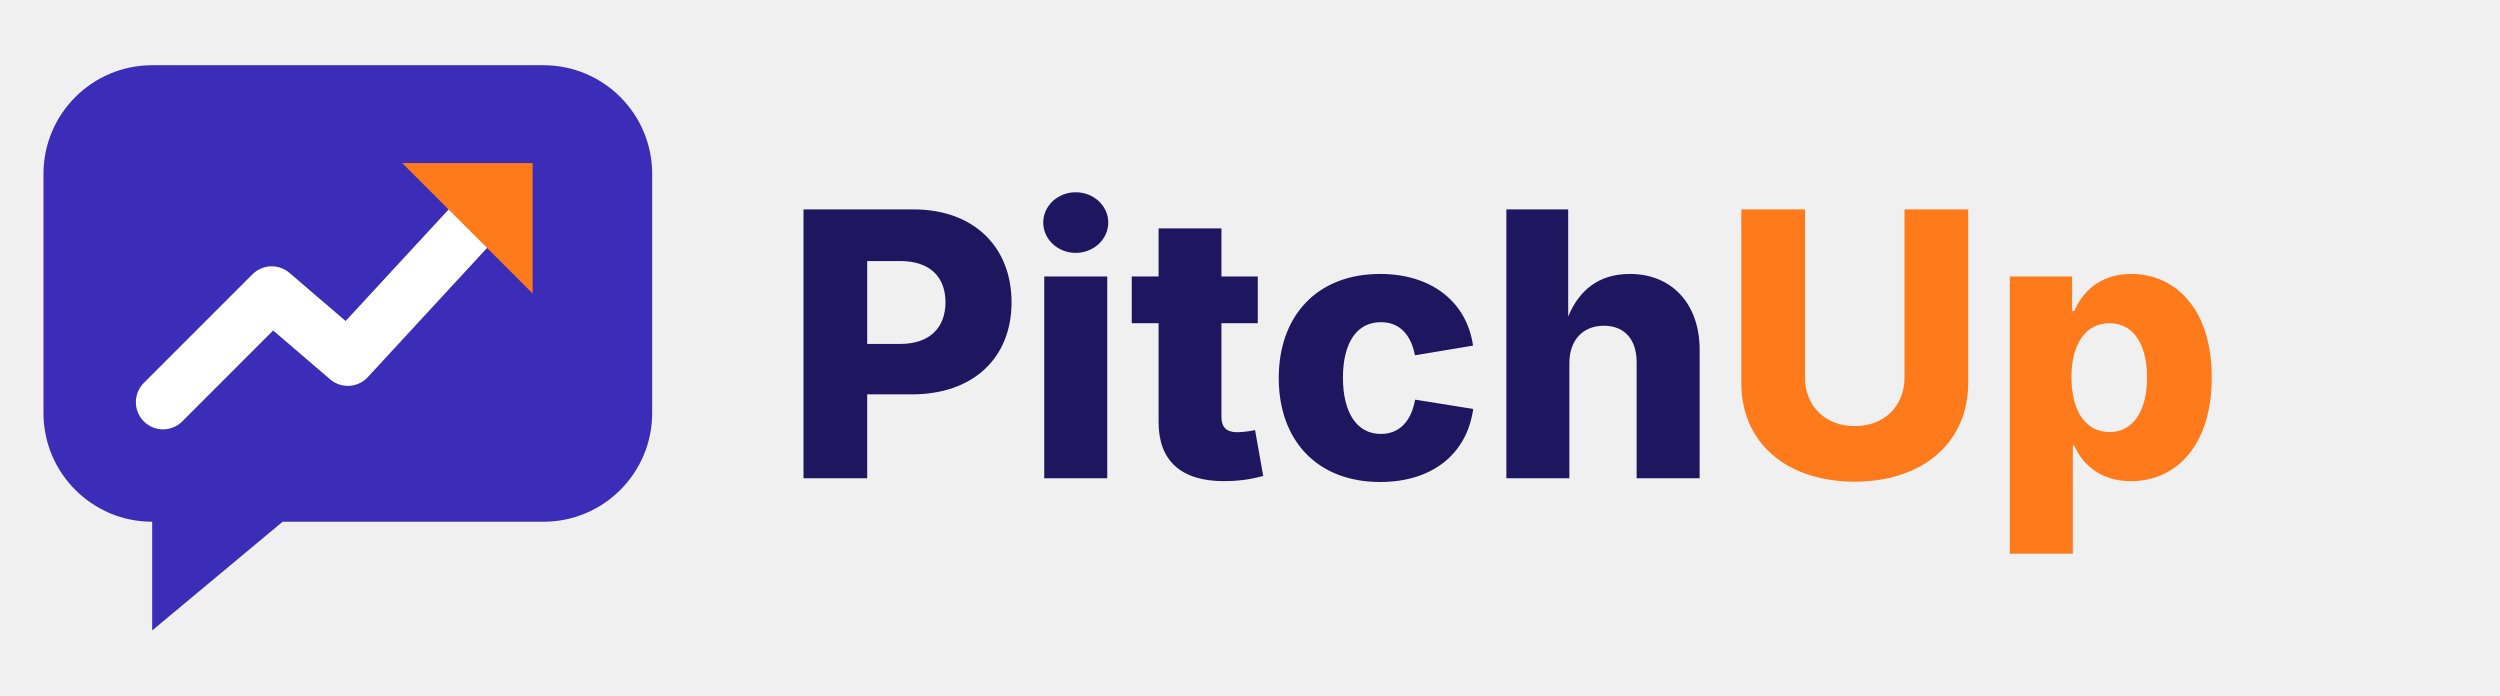
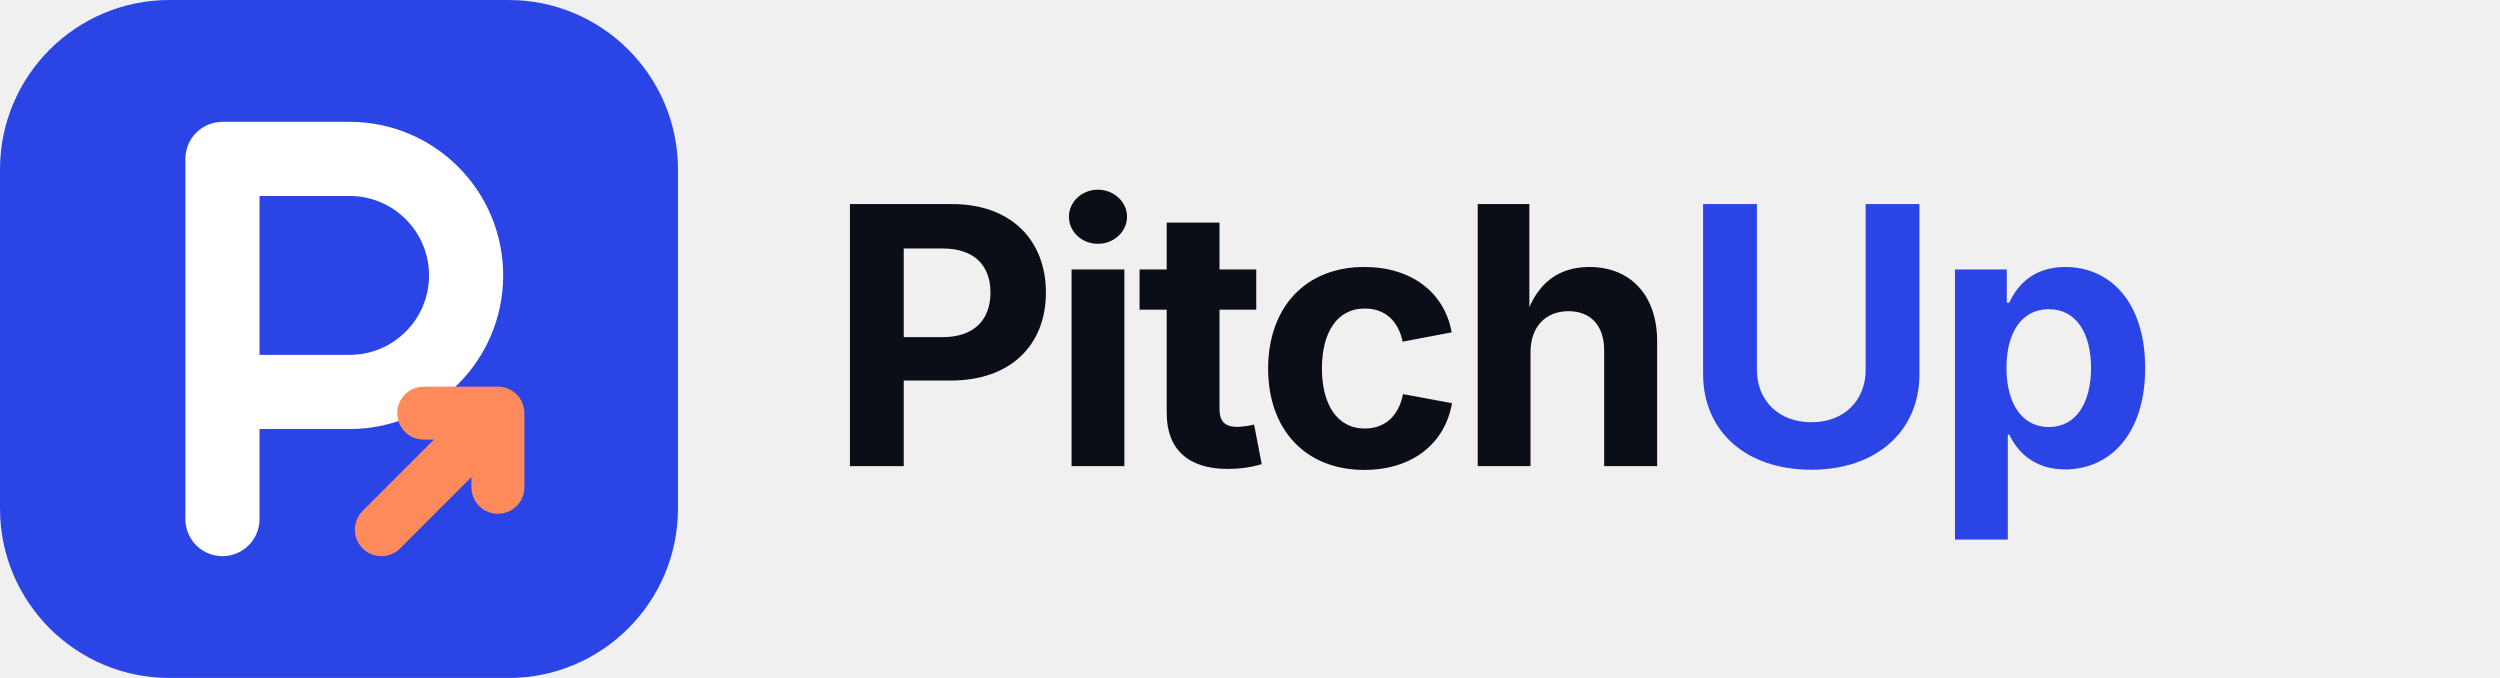
- <svg xmlns="http://www.w3.org/2000/svg" viewBox="0 0 230 64">
-   <path d="M14 6h36a10 10 0 0 1 10 10v22a10 10 0 0 1-10 10H26l-12 10V48a10 10 0 0 1-10-10V16A10 10 0 0 1 14 6z" fill="#3B2DB8" />
-   <path d="M15 37l10-10 7 6 12-13" fill="none" stroke="#fff" stroke-width="5" stroke-linecap="round" stroke-linejoin="round" />
-   <path d="M37 15h12v12z" fill="#FF7A1A" />
-   <text x="72" y="44" font-family="Inter,Arial,sans-serif" font-size="34" font-weight="800" fill="#1E1760">Pitch<tspan fill="#FF7A1A">Up</tspan>
+ <svg xmlns="http://www.w3.org/2000/svg" viewBox="0 0 236 64">
+   <rect width="64" height="64" rx="16" fill="#2B44E6" />
+   <path d="M21 49V15h12a11 11 0 0 1 0 22H21" fill="none" stroke="#fff" stroke-width="7" stroke-linecap="round" stroke-linejoin="round" />
+   <path d="M36 50l11-11m-7 0h7v7" fill="none" stroke="#FF8A5B" stroke-width="5" stroke-linecap="round" stroke-linejoin="round" />
+   <text x="78" y="44" font-family="Geist,Inter,Helvetica,Arial,sans-serif" font-size="34" font-weight="650" letter-spacing="-1" fill="#0B0D17">Pitch<tspan fill="#2B44E6">Up</tspan>
  </text>
</svg>
